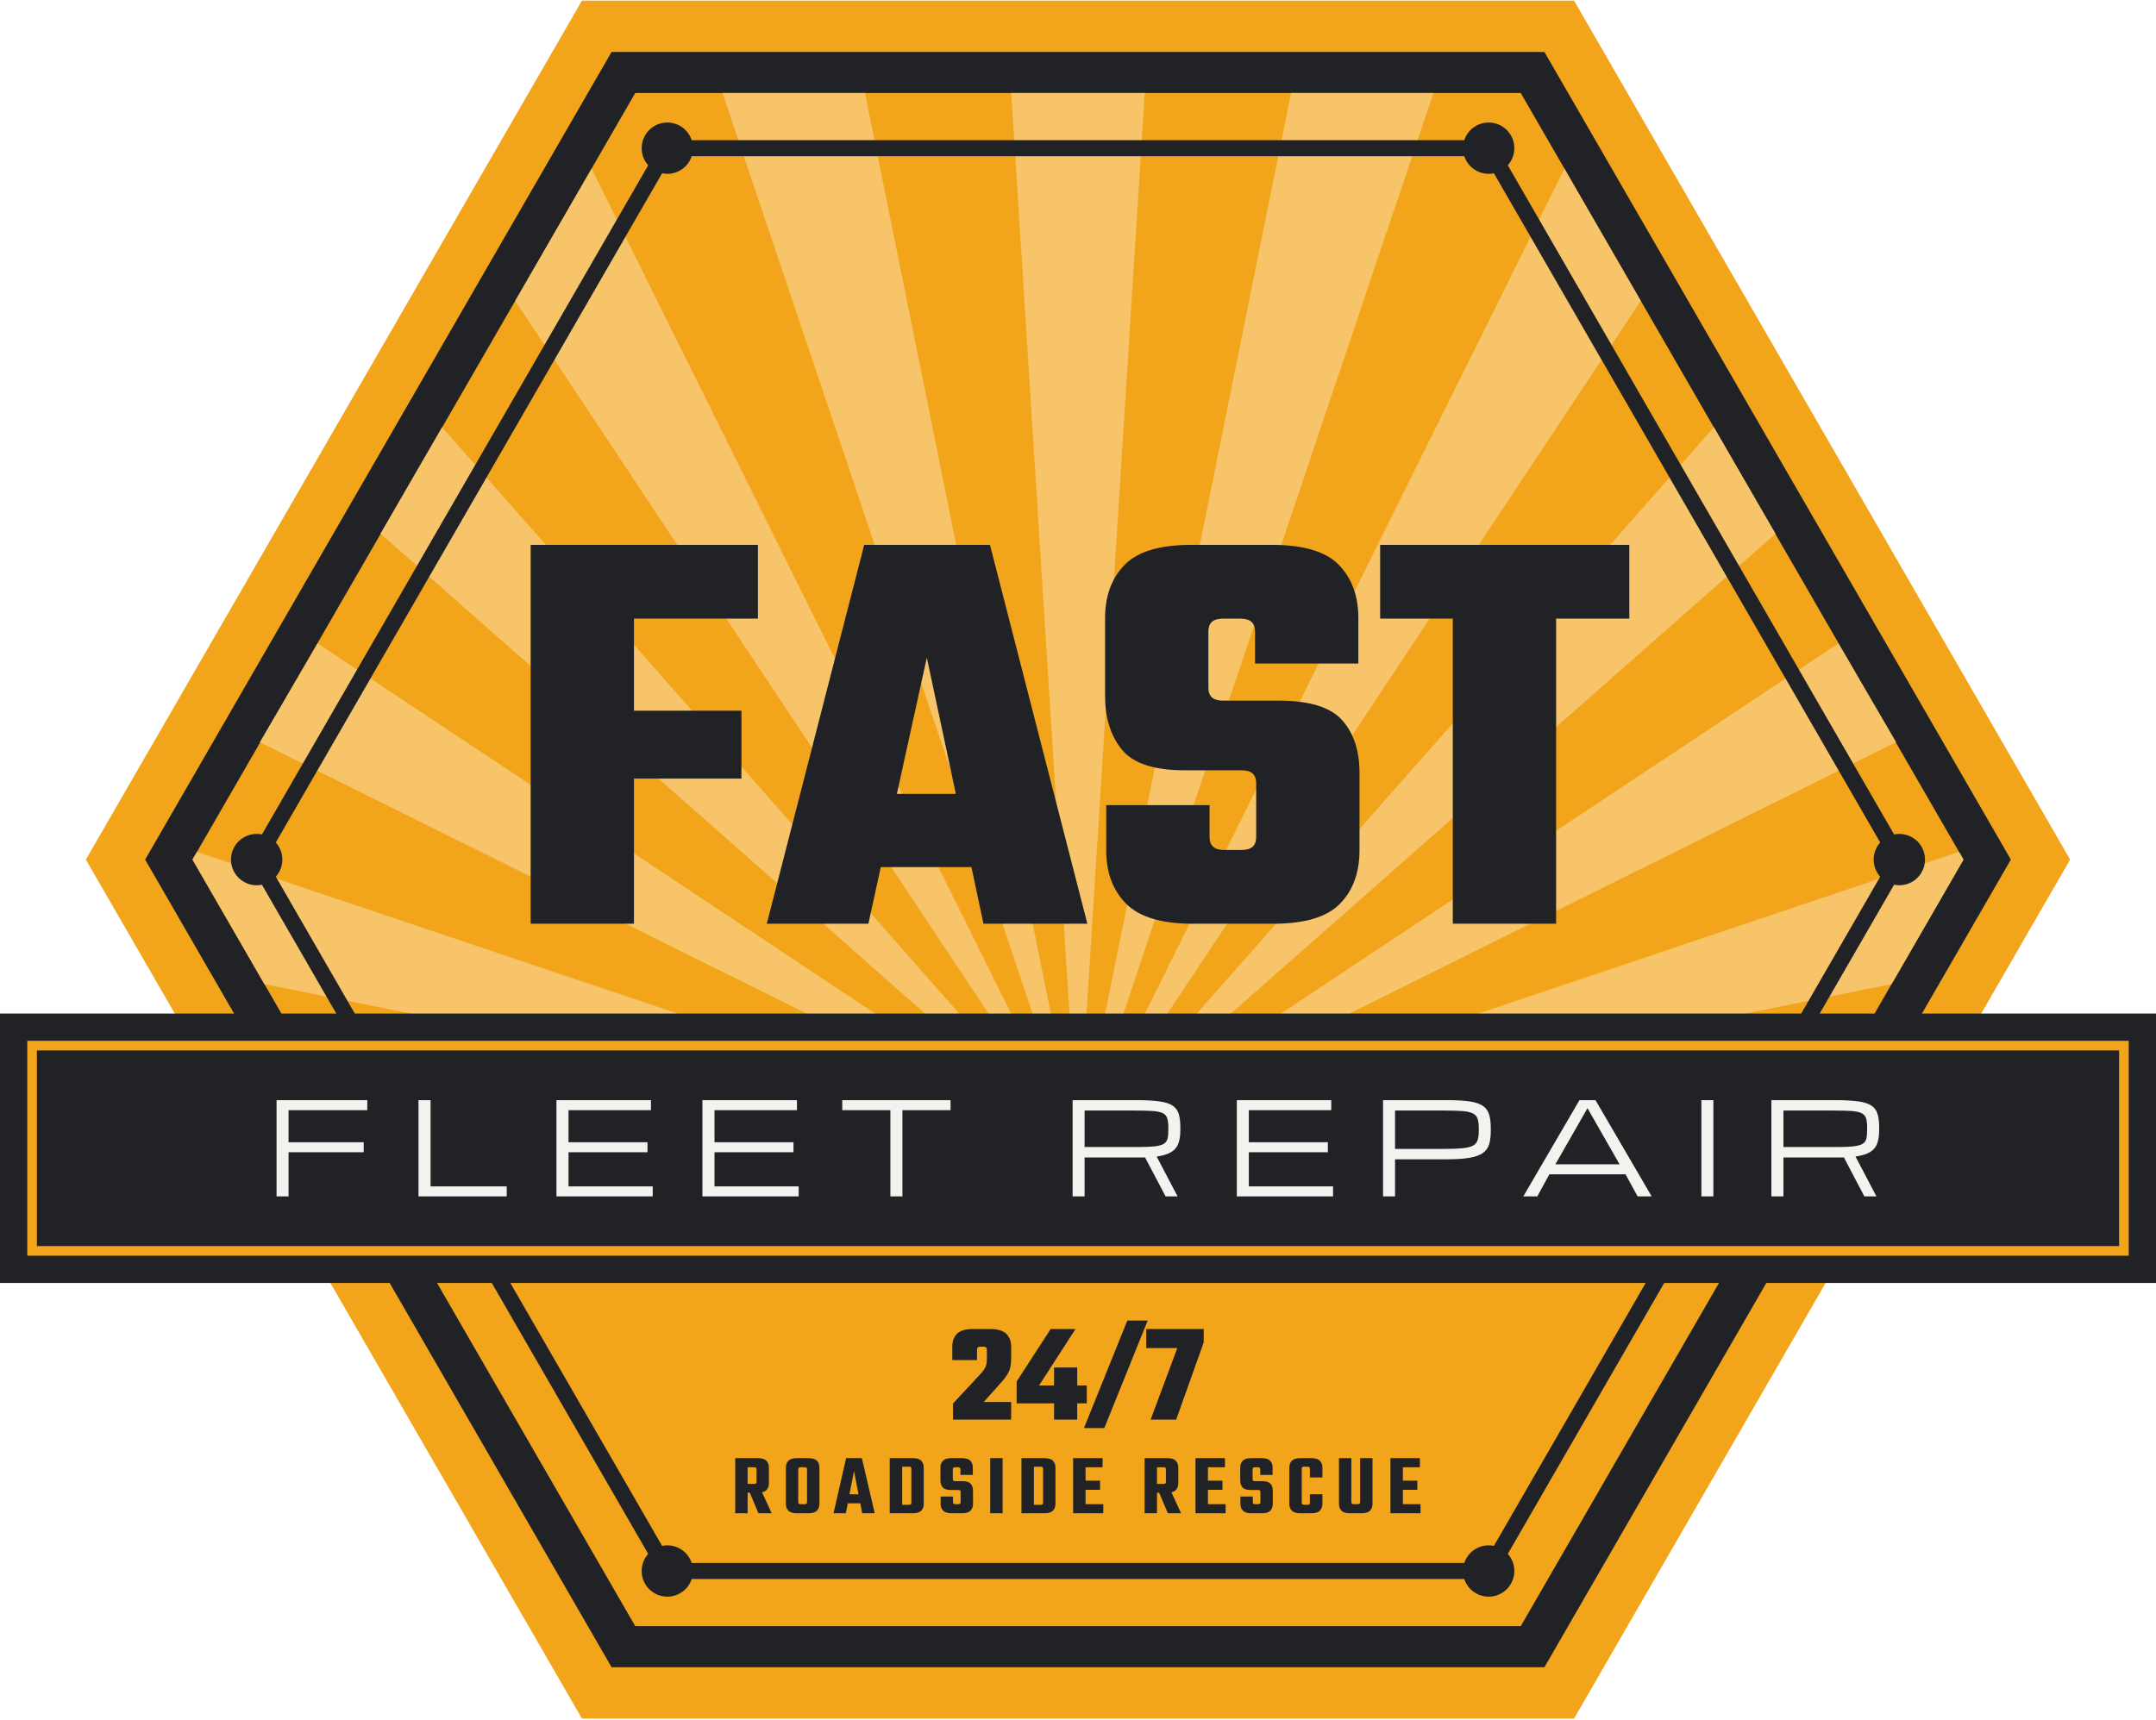
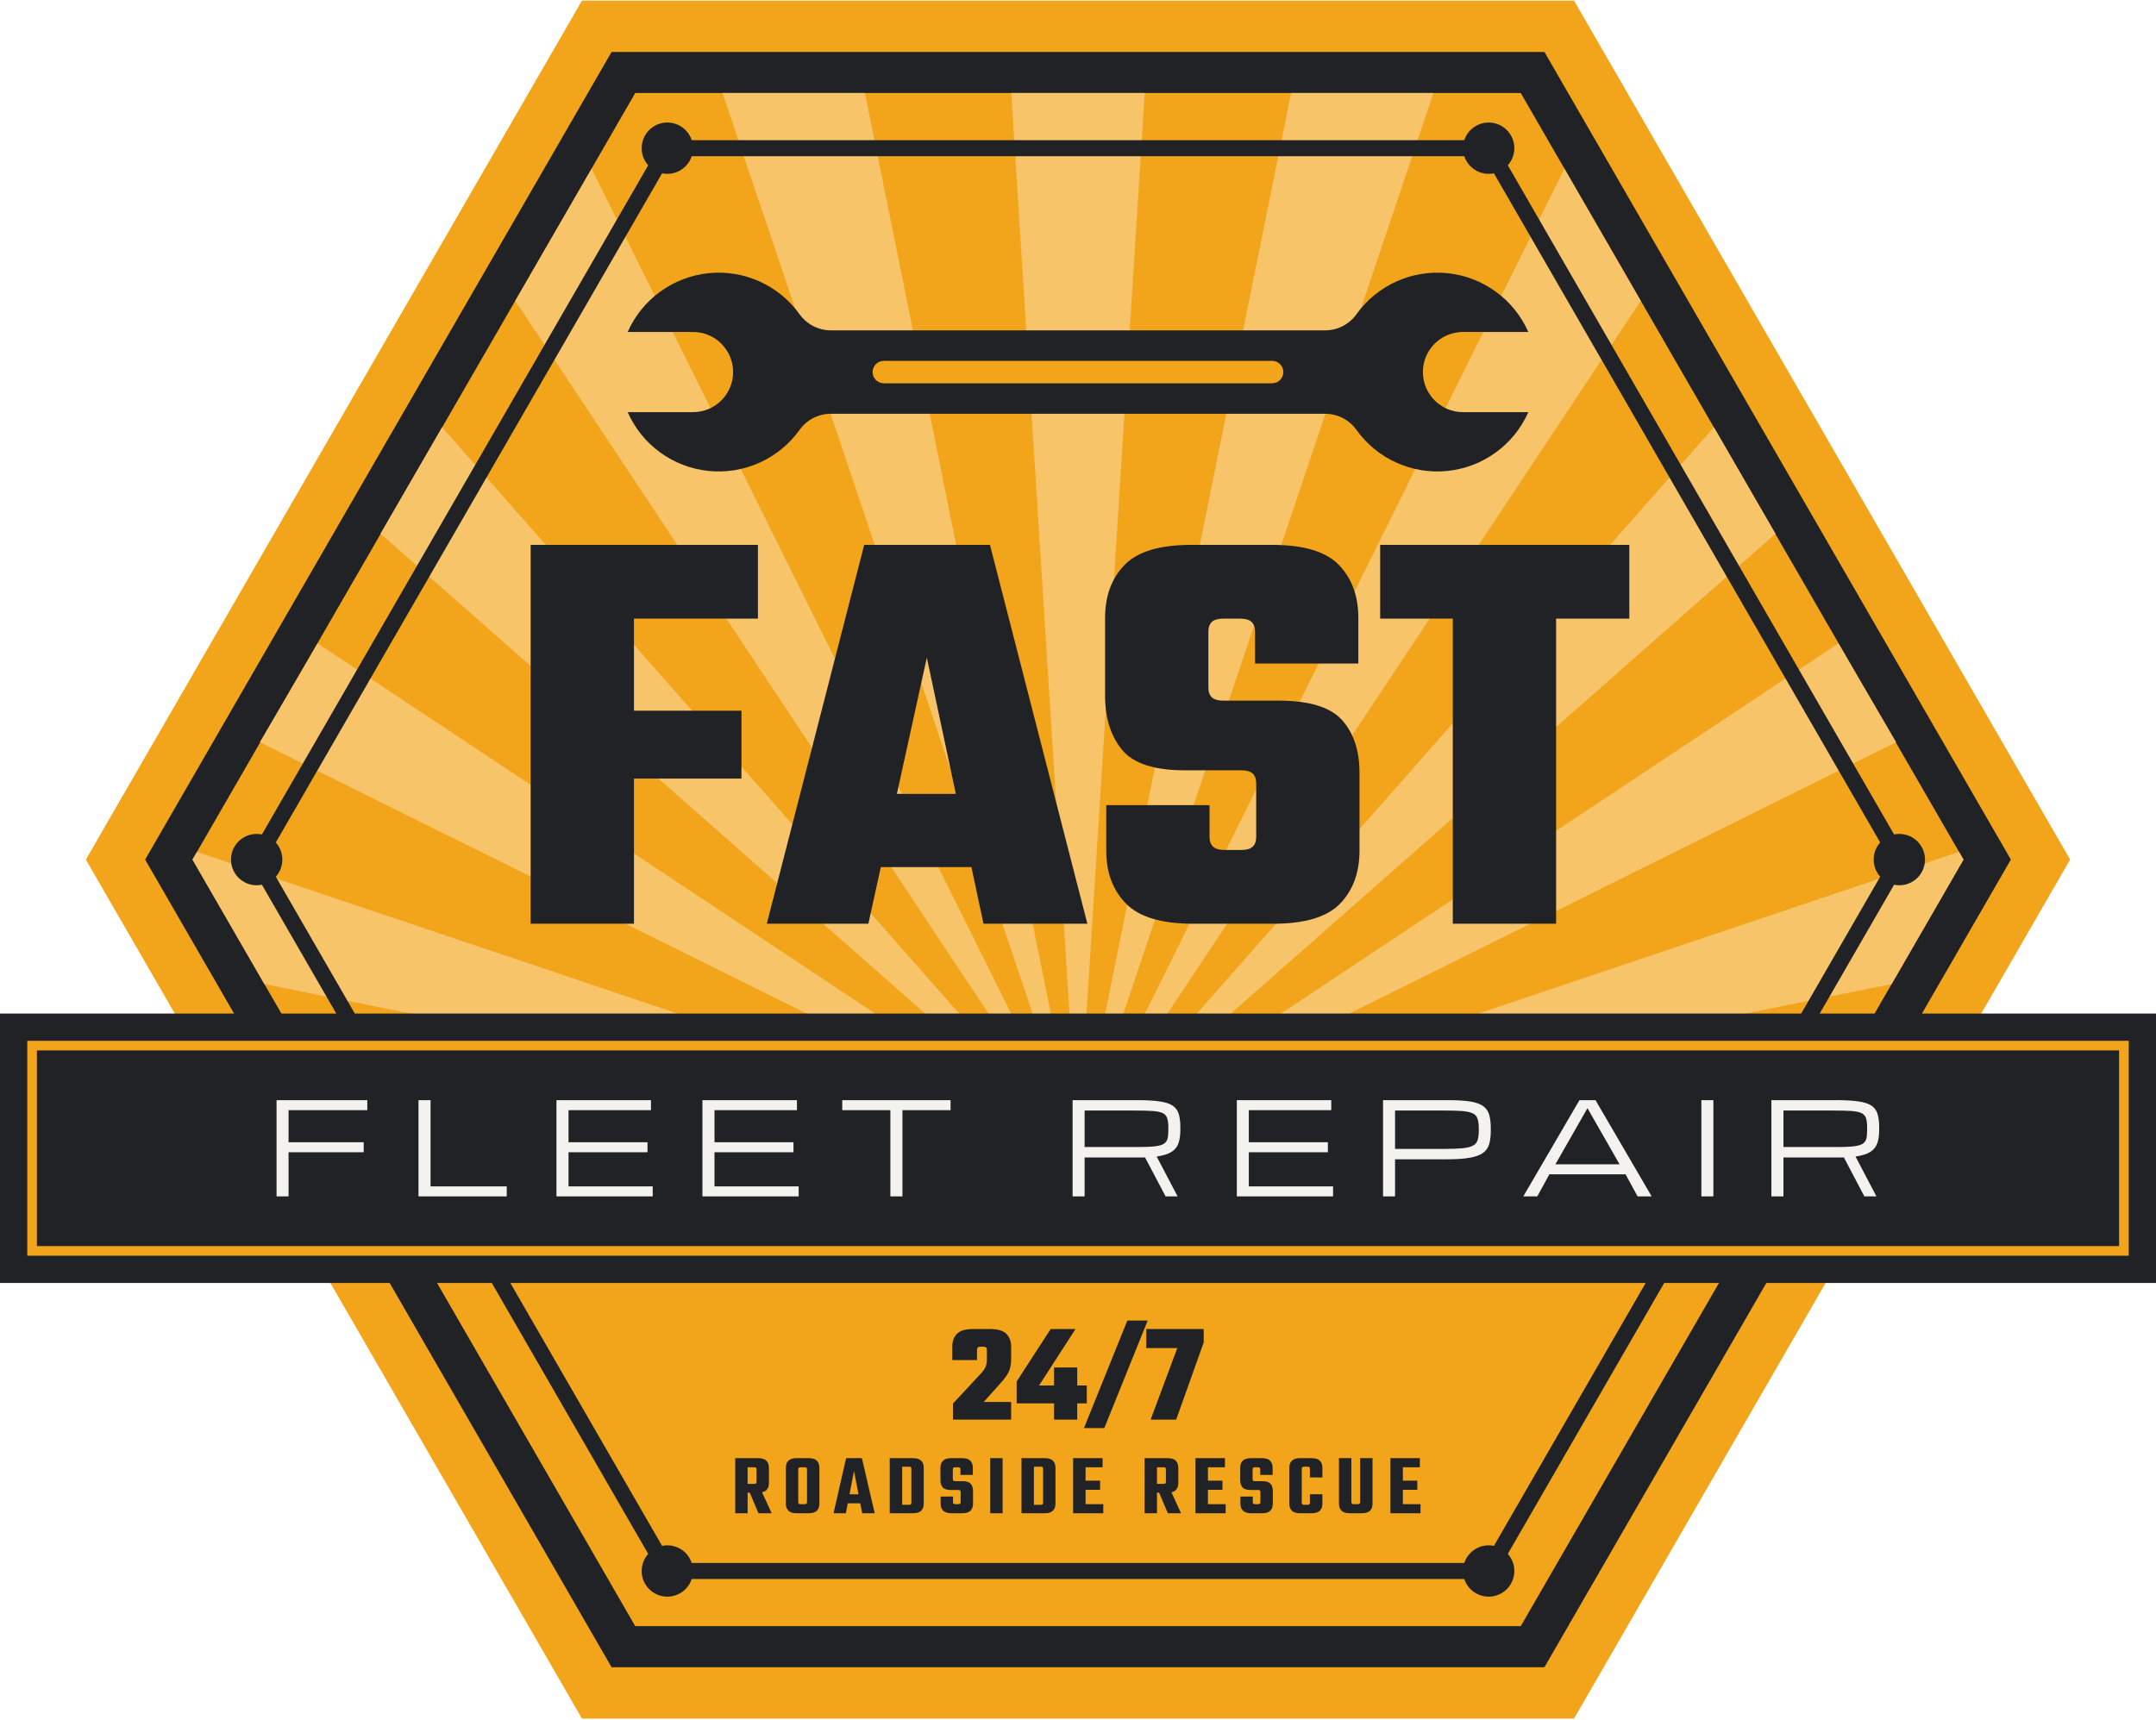
<svg xmlns="http://www.w3.org/2000/svg" viewBox="12 26 336 268" width="336" height="268">
  <polygon points="330,160 255,289.9 105,289.9 30,160 105,30.1 255,30.1" fill="#212225" stroke="#F2A51A" stroke-width="8" stroke-linejoin="miter" />
  <polygon points="318,160 249,279.5 111,279.5 42,160 111,40.5 249,40.5" fill="#F2A51A" />
  <g fill="#F7C46A">
    <polygon points="53.2,179.4 42,160 42.7,158.8 180,205" />
    <polygon points="52.5,141.7 61.5,126.3 180,205" />
    <polygon points="180,205 71.3,109.2 80.9,92.6" />
    <polygon points="180,205 92.3,72.9 104.2,52.3" />
    <polygon points="180,205 124.6,40.5 146.8,40.5" />
    <polygon points="180,205 169.6,40.5 190.4,40.5" />
    <polygon points="180,205 213.2,40.5 235.4,40.5" />
    <polygon points="267.7,72.9 180,205 255.8,52.3" />
    <polygon points="288.7,109.2 180,205 279.1,92.6" />
    <polygon points="307.5,141.7 180,205 298.5,126.3" />
    <polygon points="180,205 317.3,158.8 318,160 306.8,179.4" />
  </g>
  <polygon points="308,160 244,270.9 116,270.9 52,160 116,49.1 244,49.1" fill="none" stroke="#212225" stroke-width="2.5" />
  <g fill="#212225">
    <circle cx="308" cy="160" r="4" />
    <circle cx="244" cy="270.9" r="4" />
    <circle cx="116" cy="270.9" r="4" />
    <circle cx="52" cy="160" r="4" />
    <circle cx="116" cy="49.1" r="4" />
    <circle cx="244" cy="49.1" r="4" />
  </g>
+   <path fill="#212225" d="M109.82 77.75A15.5 15.5 0 0 1 136.61 74.99A6 6 0 0 0 141.49 77.5H218.51A6 6 0 0 0 223.39 74.99A15.5 15.5 0 0 1 250.18 77.75H240A6.25 6.25 0 0 0 233.75 84A6.25 6.25 0 0 0 240 90.25H250.18A15.5 15.5 0 0 1 223.39 93.01A6 6 0 0 0 218.51 90.5H141.49A6 6 0 0 0 136.61 93.01A15.5 15.5 0 0 1 109.82 90.25H120A6.25 6.25 0 0 0 126.25 84A6.25 6.25 0 0 0 120 77.75Z" />
+   <rect x="147.99" y="82.25" width="64.01" height="3.5" rx="1.75" fill="#F2A51A" />
  <path fill="#212225" d="M94.7 110.94H110.8V170H94.7ZM127.55 136.79V147.37H101.7V136.79ZM130.12 110.94V122.44H100.41V110.94ZM171.34 149.76V161.17H141.81V149.76ZM181.46 170H165.27L156.44 128.51L147.33 170H131.5L146.68 110.94H166.28ZM207.77 156.48V148.1Q207.77 147.09 207.22 146.59Q206.67 146.08 205.47 146.08H196.64Q189.46 146.08 186.84 142.86Q184.22 139.64 184.22 134.49V122.34Q184.22 117.19 187.26 114.06Q190.29 110.94 197.65 110.94H210.26Q217.62 110.94 220.65 114.06Q223.69 117.19 223.69 122.34V129.43H207.59V124.46Q207.59 123.45 207.04 122.94Q206.48 122.44 205.29 122.44H202.62Q201.42 122.44 200.87 122.94Q200.32 123.45 200.32 124.46V133.2Q200.32 134.21 200.87 134.72Q201.42 135.22 202.62 135.22H211.27Q218.44 135.22 221.16 138.26Q223.87 141.3 223.87 146.45V158.59Q223.87 163.74 220.84 166.87Q217.8 170 210.44 170H197.93Q190.57 170 187.49 166.87Q184.4 163.74 184.4 158.59V151.51H200.5V156.48Q200.5 157.49 201.06 157.99Q201.61 158.5 202.8 158.5H205.47Q206.67 158.5 207.22 157.99Q207.77 157.49 207.77 156.48ZM238.41 116.46H254.51V170H238.41ZM265.92 110.94V122.44H227.09V110.94Z" />
  <rect x="12" y="184" width="336" height="42" fill="#212225" />
  <rect x="17" y="189" width="326" height="32" fill="none" stroke="#F2A51A" stroke-width="1.5" />
  <path fill="#F4F2EE" d="M55.1 212.5V197.5H69.24V199.06H56.97V204.06H68.68V205.62H56.97V212.5ZM77.22 212.5V197.5H79.1V210.94H90.97V212.5ZM98.72 212.5V197.5H113.45V199.06H100.6V204.06H112.91V205.62H100.6V210.94H113.72V212.5ZM121.47 212.5V197.5H136.2V199.06H123.35V204.06H135.66V205.62H123.35V210.94H136.47V212.5ZM150.76 212.5V199.06H143.26V197.5H160.14V199.06H152.64V212.5ZM179.16 197.5H189.19Q191.39 197.5 192.73 197.7Q194.08 197.89 194.77 198.37Q195.46 198.85 195.71 199.68Q195.95 200.51 195.95 201.78V202.17Q195.95 203.34 195.67 204.18Q195.4 205.03 194.6 205.55Q193.81 206.07 192.26 206.29L195.52 212.5H193.65L190.45 206.43Q190.26 206.44 190.05 206.44Q189.84 206.44 189.61 206.44H181.03V212.5H179.16ZM181.03 204.81H189.32Q190.99 204.81 191.95 204.7Q192.92 204.59 193.37 204.31Q193.82 204.02 193.95 203.51Q194.08 202.99 194.08 202.17V201.78Q194.08 200.85 193.9 200.31Q193.73 199.78 193.2 199.52Q192.67 199.27 191.63 199.19Q190.58 199.12 188.83 199.12H181.03ZM204.75 212.5V197.5H219.47V199.06H206.62V204.06H218.94V205.62H206.62V210.94H219.75V212.5ZM227.54 212.5V197.5H237.58Q239.77 197.5 241.12 197.71Q242.46 197.93 243.15 198.43Q243.84 198.94 244.09 199.79Q244.33 200.64 244.33 201.91V202.3Q244.33 203.52 244.08 204.36Q243.83 205.21 243.12 205.72Q242.41 206.24 241.06 206.48Q239.71 206.72 237.52 206.72H229.41V212.5ZM242.46 201.91Q242.46 200.99 242.28 200.43Q242.11 199.87 241.58 199.59Q241.05 199.31 240.01 199.21Q238.96 199.12 237.21 199.12H229.41V205.1H237.21Q238.96 205.1 240.01 204.99Q241.05 204.87 241.58 204.58Q242.11 204.28 242.28 203.73Q242.46 203.17 242.46 202.3ZM249.4 212.5 258.15 197.5H260.65L269.4 212.5H267.21L265.33 209.06H253.46L251.58 212.5ZM254.4 207.5H264.4L259.4 198.75ZM277.15 212.5V197.5H279.02V212.5ZM288.06 197.5H298.1Q300.3 197.5 301.64 197.7Q302.98 197.89 303.68 198.37Q304.37 198.85 304.61 199.68Q304.86 200.51 304.86 201.78V202.17Q304.86 203.34 304.58 204.18Q304.3 205.03 303.51 205.55Q302.72 206.07 301.17 206.29L304.43 212.5H302.55L299.36 206.43Q299.17 206.44 298.96 206.44Q298.75 206.44 298.52 206.44H289.94V212.5H288.06ZM289.94 204.81H298.23Q299.9 204.81 300.86 204.7Q301.82 204.59 302.28 204.31Q302.73 204.02 302.86 203.51Q302.98 202.99 302.98 202.17V201.78Q302.98 200.85 302.81 200.31Q302.63 199.78 302.1 199.52Q301.58 199.27 300.53 199.19Q299.49 199.12 297.74 199.12H289.94Z" />
  <path fill="#212225" d="M164.26 236.41V238.02H160.41V235.9Q160.41 234.67 161.14 233.92Q161.88 233.18 163.64 233.18H166.3Q168.06 233.18 168.82 233.92Q169.58 234.67 169.58 235.9V237.93Q169.58 239.07 169.2 239.86Q168.81 240.66 168.04 241.49L165.31 244.55H169.58V247.3H160.52V244.79L164.7 240.3Q165.36 239.6 165.58 239.12Q165.8 238.63 165.8 237.91V236.41Q165.8 236.17 165.67 236.05Q165.53 235.93 165.25 235.93H164.81Q164.52 235.93 164.39 236.05Q164.26 236.17 164.26 236.41ZM171.47 244.77V241.98H181.37V244.77ZM170.44 244.77V241.36L175.74 233.18H179.61L172.13 244.77ZM176.27 239.18H179.88V247.3H176.27ZM187.69 231.86H190.86L184.1 248.62H180.93ZM198.75 233.18V236.15H190.64V233.18ZM199.59 233.18V235.27L195.3 247.3H191.32L196.58 233.18Z" />
  <path fill="#212225" d="M129.9 257V255.07Q129.9 254.88 129.83 254.81Q129.75 254.73 129.55 254.73H127.13V253.31H130.13Q131.05 253.31 131.44 253.71Q131.83 254.11 131.83 254.81V257.2Q131.83 257.89 131.44 258.29Q131.05 258.69 130.13 258.69H127.3V257.32H129.55Q129.75 257.32 129.83 257.25Q129.9 257.17 129.9 257ZM126.58 253.31H128.51V261.9H126.58ZM128.53 257.93H130.44L132.26 261.9H130.2ZM137.77 257.8V255.07Q137.77 254.88 137.69 254.81Q137.62 254.73 137.42 254.73H136.96V253.31H138Q138.91 253.31 139.31 253.71Q139.7 254.11 139.7 254.81V257.8ZM137.77 260.14V257.47H139.7V260.4Q139.7 261.1 139.31 261.5Q138.91 261.9 138 261.9H136.93V260.48H137.42Q137.62 260.48 137.69 260.4Q137.77 260.32 137.77 260.14ZM136.4 255.07V257.8H134.47V254.81Q134.47 254.11 134.87 253.71Q135.27 253.31 136.19 253.31H137.21V254.73H136.77Q136.56 254.73 136.48 254.81Q136.4 254.88 136.4 255.07ZM136.4 257.43V260.14Q136.4 260.32 136.48 260.4Q136.56 260.48 136.77 260.48H137.2V261.9H136.19Q135.27 261.9 134.87 261.5Q134.47 261.1 134.47 260.4V257.43ZM146.98 258.94V260.35H143.24V258.94ZM148.32 261.9H146.37L145.09 255.31L143.82 261.9H141.9L143.86 253.31H146.32ZM154.03 256.76V254.97Q154.03 254.79 153.95 254.71Q153.87 254.64 153.67 254.64H151.37V253.31H154.25Q155.17 253.31 155.57 253.71Q155.96 254.11 155.96 254.81V256.76ZM154.03 260.24V256.54H155.96V260.4Q155.96 261.1 155.57 261.5Q155.17 261.9 154.25 261.9H151.37V260.58H153.67Q153.87 260.58 153.95 260.5Q154.03 260.41 154.03 260.24ZM150.66 253.31H152.6V261.9H150.66ZM161.71 260.14V258.59Q161.71 258.42 161.63 258.34Q161.55 258.27 161.34 258.27H160.16Q159.27 258.27 158.91 257.86Q158.56 257.44 158.56 256.76V254.81Q158.56 254.11 158.96 253.71Q159.35 253.31 160.26 253.31H161.91Q162.83 253.31 163.22 253.71Q163.61 254.11 163.61 254.81V255.92H161.68V255.07Q161.68 254.88 161.6 254.81Q161.52 254.73 161.32 254.73H160.86Q160.66 254.73 160.58 254.81Q160.49 254.88 160.49 255.07V256.58Q160.49 256.76 160.58 256.83Q160.66 256.9 160.86 256.9H162.02Q162.92 256.9 163.28 257.3Q163.64 257.69 163.64 258.39V260.4Q163.64 261.1 163.25 261.5Q162.86 261.9 161.94 261.9H160.31Q159.39 261.9 158.99 261.5Q158.59 261.1 158.59 260.4V259.29H160.52V260.14Q160.52 260.32 160.6 260.4Q160.68 260.48 160.89 260.48H161.34Q161.55 260.48 161.63 260.4Q161.71 260.32 161.71 260.14ZM166.32 253.31H168.25V261.9H166.32ZM174.56 256.76V254.97Q174.56 254.79 174.48 254.71Q174.4 254.64 174.2 254.64H171.9V253.31H174.78Q175.7 253.31 176.09 253.71Q176.49 254.11 176.49 254.81V256.76ZM174.56 260.24V256.54H176.49V260.4Q176.49 261.1 176.09 261.5Q175.7 261.9 174.78 261.9H171.9V260.58H174.2Q174.4 260.58 174.48 260.5Q174.56 260.41 174.56 260.24ZM171.19 253.31H173.13V261.9H171.19ZM179.24 253.31H181.18V261.9H179.24ZM183.44 256.82V258.24H180.13V256.82ZM183.83 253.31V254.73H180.01V253.31ZM183.94 260.48V261.9H180.01V260.48ZM193.7 257V255.07Q193.7 254.88 193.62 254.81Q193.55 254.73 193.35 254.73H190.93V253.31H193.93Q194.85 253.31 195.24 253.71Q195.63 254.11 195.63 254.81V257.2Q195.63 257.89 195.24 258.29Q194.85 258.69 193.93 258.69H191.09V257.32H193.35Q193.55 257.32 193.62 257.25Q193.7 257.17 193.7 257ZM190.38 253.31H192.31V261.9H190.38ZM192.32 257.93H194.24L196.06 261.9H194ZM198.31 253.31H200.25V261.9H198.31ZM202.51 256.82V258.24H199.2V256.82ZM202.9 253.31V254.73H199.08V253.31ZM203.01 260.48V261.9H199.08V260.48ZM208.43 260.14V258.59Q208.43 258.42 208.35 258.34Q208.27 258.27 208.06 258.27H206.88Q205.98 258.27 205.63 257.86Q205.28 257.44 205.28 256.76V254.81Q205.28 254.11 205.67 253.71Q206.07 253.31 206.98 253.31H208.63Q209.55 253.31 209.94 253.71Q210.33 254.11 210.33 254.81V255.92H208.4V255.07Q208.4 254.88 208.32 254.81Q208.24 254.73 208.04 254.73H207.58Q207.37 254.73 207.29 254.81Q207.21 254.88 207.21 255.07V256.58Q207.21 256.76 207.29 256.83Q207.37 256.9 207.58 256.9H208.74Q209.64 256.9 210 257.3Q210.36 257.69 210.36 258.39V260.4Q210.36 261.1 209.97 261.5Q209.58 261.9 208.66 261.9H207.02Q206.11 261.9 205.71 261.5Q205.31 261.1 205.31 260.4V259.29H207.24V260.14Q207.24 260.32 207.32 260.4Q207.4 260.48 207.6 260.48H208.06Q208.27 260.48 208.35 260.4Q208.43 260.32 208.43 260.14ZM214.87 254.97V260.24Q214.87 260.43 214.96 260.5Q215.04 260.58 215.24 260.58H215.59V261.9H214.64Q213.73 261.9 213.33 261.5Q212.93 261.1 212.93 260.41V254.81Q212.93 254.11 213.33 253.71Q213.73 253.31 214.64 253.31H215.63V254.64H215.24Q215.04 254.64 214.96 254.71Q214.87 254.79 214.87 254.97ZM216.14 256.32V254.97Q216.14 254.79 216.07 254.71Q215.99 254.64 215.79 254.64H215.4V253.31H216.37Q217.29 253.31 217.69 253.71Q218.09 254.11 218.09 254.81V256.32ZM216.14 260.24V258.93H218.09V260.41Q218.09 261.1 217.69 261.5Q217.29 261.9 216.37 261.9H215.4V260.58H215.79Q215.99 260.58 216.07 260.5Q216.14 260.43 216.14 260.24ZM223.97 260.14V253.31H225.9V260.4Q225.9 261.1 225.51 261.5Q225.11 261.9 224.2 261.9H223.13V260.48H223.6Q223.8 260.48 223.89 260.4Q223.97 260.32 223.97 260.14ZM222.6 253.31V260.14Q222.6 260.32 222.68 260.4Q222.77 260.48 222.95 260.48H223.4V261.9H222.37Q221.46 261.9 221.06 261.5Q220.67 261.1 220.67 260.4V253.31ZM228.69 253.31H230.63V261.9H228.69ZM232.88 256.82V258.24H229.58V256.82ZM233.28 253.31V254.73H229.45V253.31ZM233.38 260.48V261.9H229.45V260.48Z" />
</svg>
